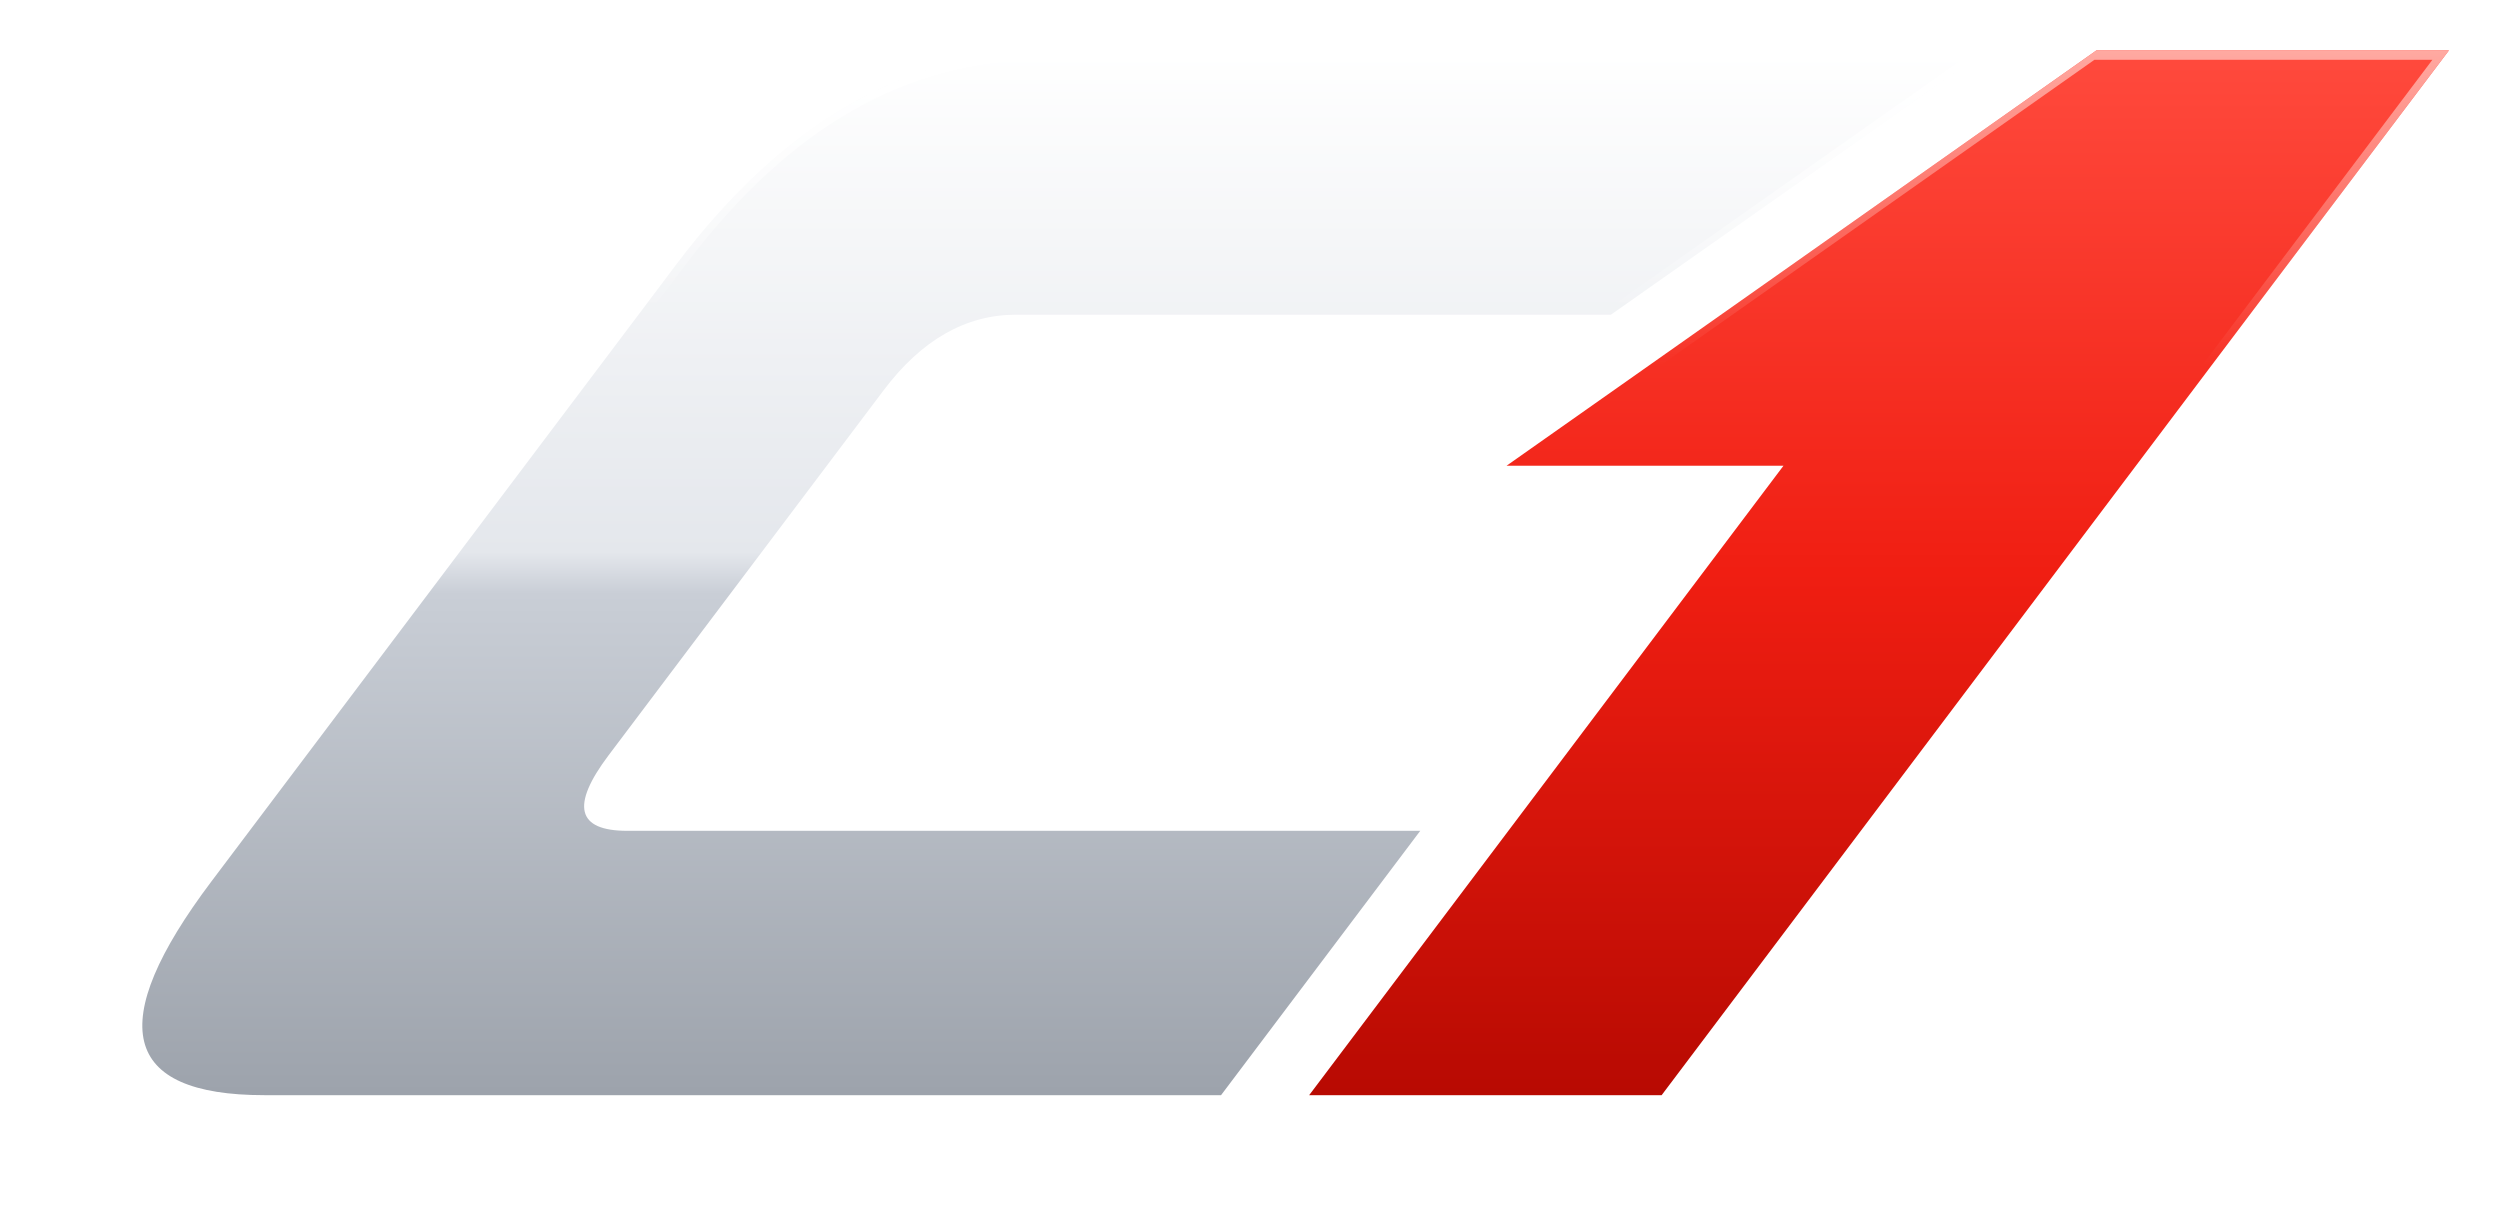
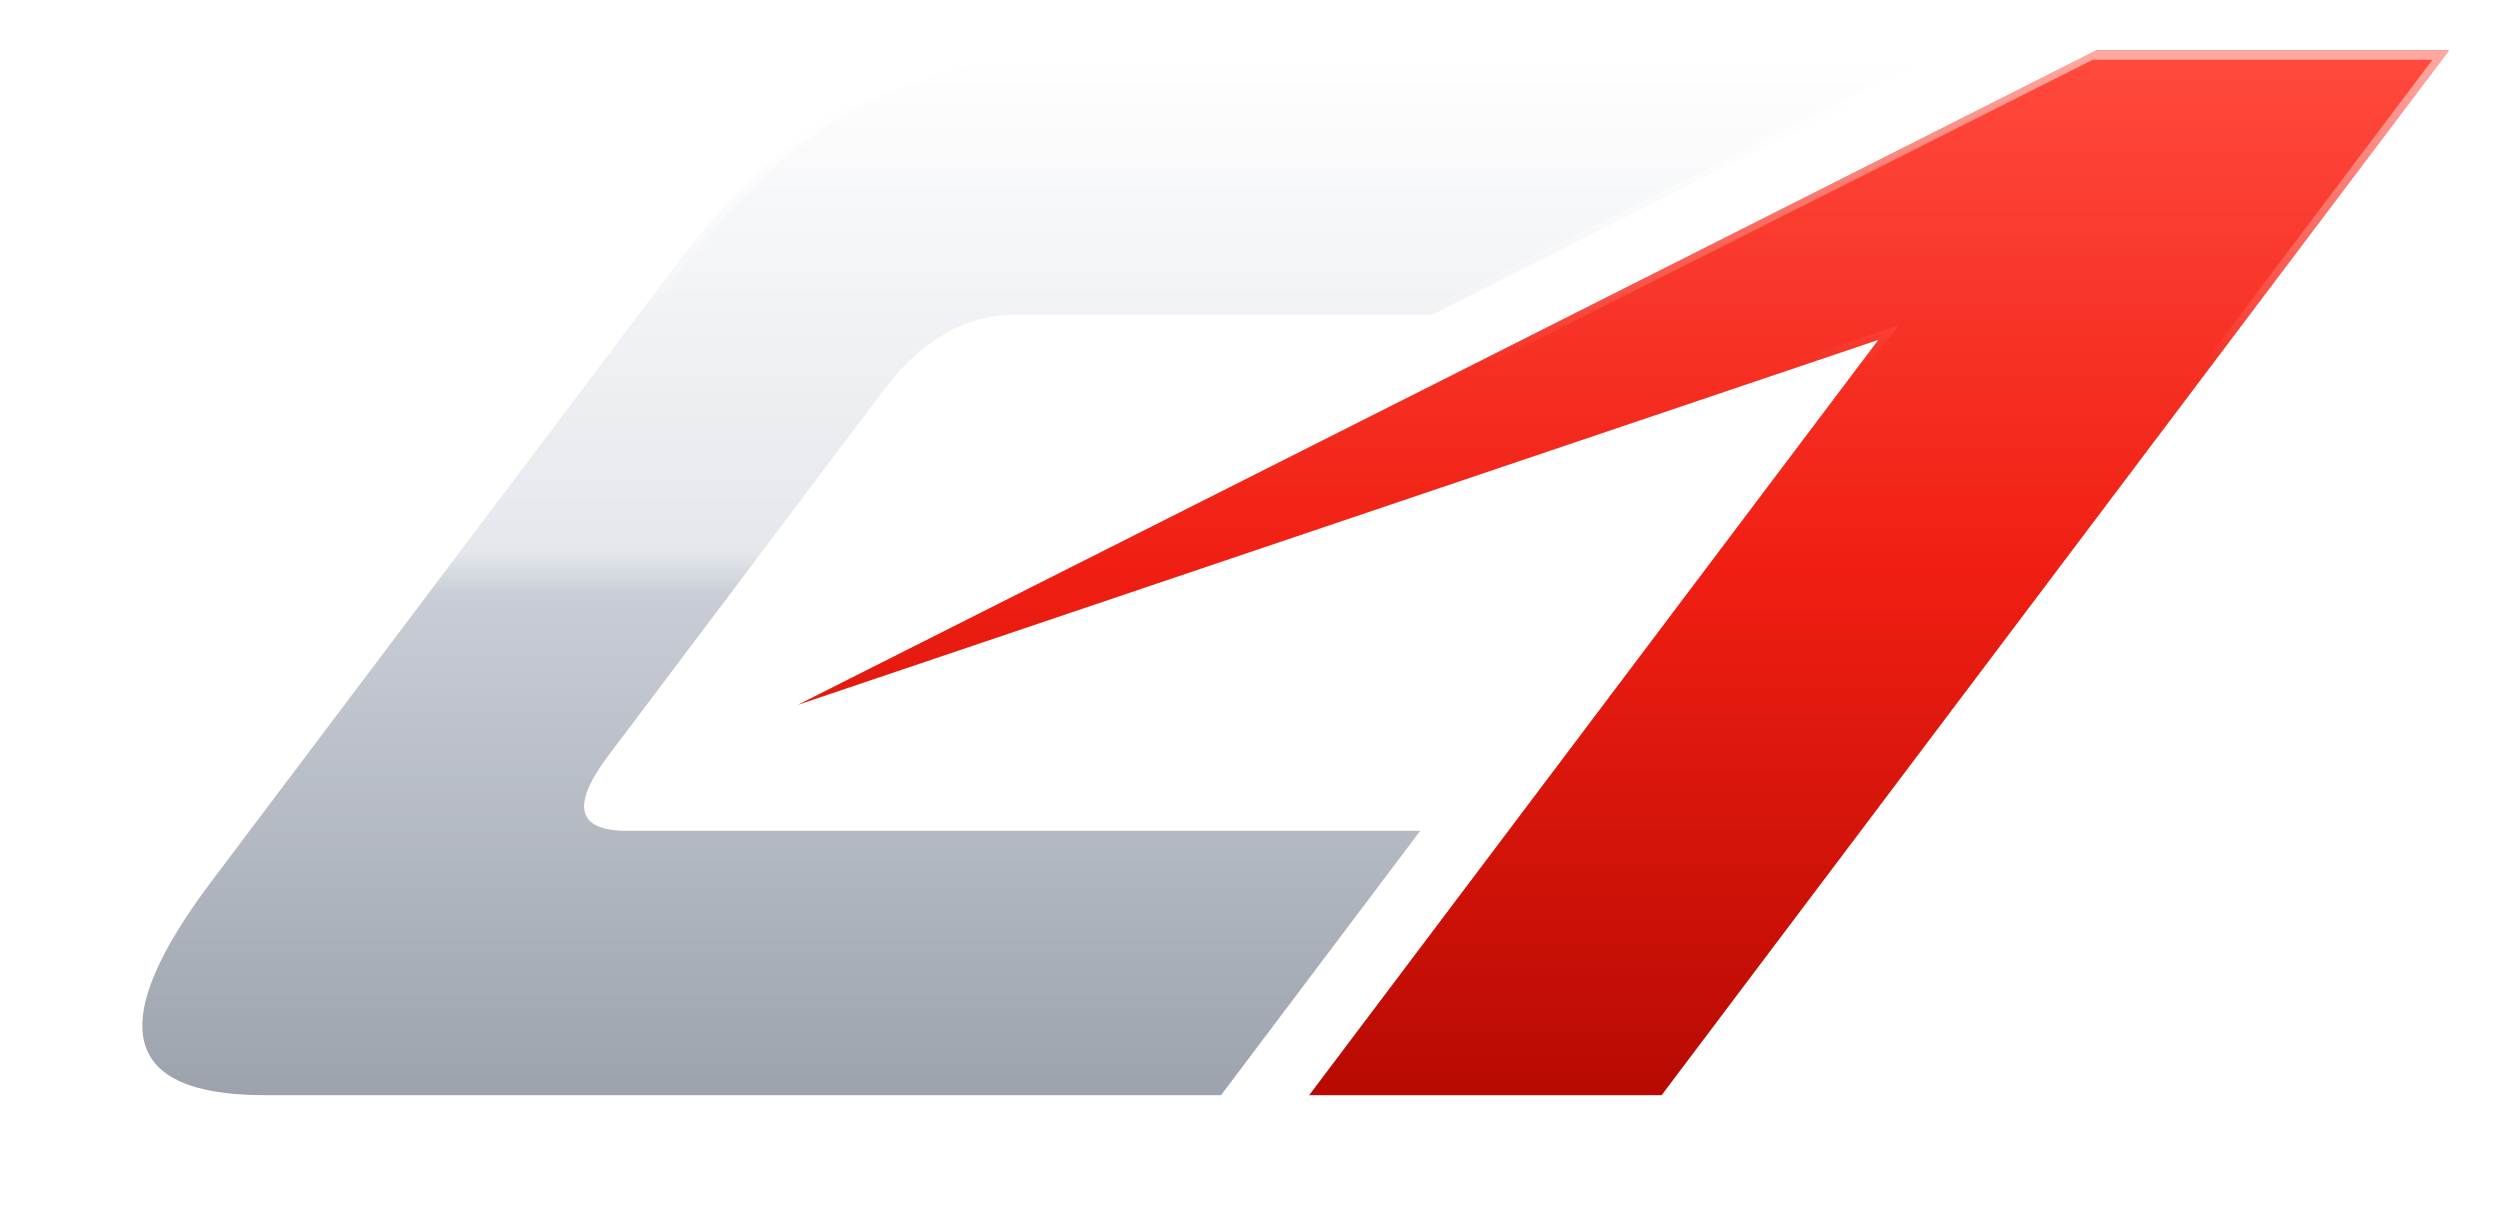
<svg xmlns="http://www.w3.org/2000/svg" viewBox="-8 -8 397.2 194">
  <defs>
    <linearGradient id="silver" x1="0" y1="0" x2="0" y2="1">
      <stop offset="0" stop-color="#FFFFFF" />
      <stop offset=".48" stop-color="#E4E7EC" />
      <stop offset=".52" stop-color="#C9CED6" />
      <stop offset="1" stop-color="#9DA3AC" />
    </linearGradient>
    <linearGradient id="red" x1="0" y1="0" x2="0" y2="1">
      <stop offset="0" stop-color="#FF4A3D" />
      <stop offset=".5" stop-color="#F01E12" />
      <stop offset="1" stop-color="#B80A02" />
    </linearGradient>
    <linearGradient id="edge" x1="0" y1="0" x2="0" y2="1">
      <stop offset="0" stop-color="#fff" stop-opacity="1" />
      <stop offset=".25" stop-color="#fff" stop-opacity="0" />
    </linearGradient>
    <linearGradient id="edgeR" x1="0" y1="0" x2="0" y2="1">
      <stop offset="0" stop-color="#FFB3AC" stop-opacity=".9" />
      <stop offset=".3" stop-color="#FFB3AC" stop-opacity="0" />
    </linearGradient>
    <clipPath id="clipO">
-       <path d="M34 0 L182.5 0 L154.5 42 L60 42 Q48 42 48 54 L48 112 Q48 124 60 124 L186 124 L186 166 L34 166 Q0 166 0 132 L0 34 Q0 0 34 0 Z" />
+       <path d="M34 0 L177.8 0 L126.1 42 L60 42 Q48 42 48 54 L48 112 Q48 124 60 124 L186 124 L186 166 L34 166 Q0 166 0 132 L0 34 Q0 0 34 0 Z" />
    </clipPath>
    <clipPath id="clip1">
-       <path d="M200 0 L256 0 L256 166 L200 166 L200 66 L156 66 Z" />
+       <path d="M200 0 L256 0 L256 166 L200 166 L200 46 L72 104 Z" />
    </clipPath>
    <radialGradient id="bg" cx="50%" cy="30%" r="80%">
      <stop offset="0" stop-color="#22252C" />
      <stop offset=".55" stop-color="#121418" />
      <stop offset="1" stop-color="#07080A" />
    </radialGradient>
    <filter id="shadow" x="-20%" y="-20%" width="140%" height="160%">
      <feOffset dy="10" />
      <feGaussianBlur stdDeviation="9" />
    </filter>
  </defs>
  <g>
    <g transform="translate(0 0) scale(1) translate(0 166) skewX(-37) translate(0 -166)">
-       <path d="M34 0 L182.5 0 L154.5 42 L60 42 Q48 42 48 54 L48 112 Q48 124 60 124 L186 124 L186 166 L34 166 Q0 166 0 132 L0 34 Q0 0 34 0 Z" fill="url(#silver)" />
-       <path d="M200 0 L256 0 L256 166 L200 166 L200 66 L156 66 Z" fill="url(#red)" />
-       <path d="M34 0 L182.5 0 L154.5 42 L60 42 Q48 42 48 54 L48 112 Q48 124 60 124 L186 124 L186 166 L34 166 Q0 166 0 132 L0 34 Q0 0 34 0 Z" fill="none" stroke="url(#edge)" stroke-width="3" clip-path="url(#clipO)" />
-       <path d="M200 0 L256 0 L256 166 L200 166 L200 66 L156 66 Z" fill="none" stroke="url(#edgeR)" stroke-width="3" clip-path="url(#clip1)" />
+       <path d="M34 0 L177.8 0 L126.1 42 L60 42 Q48 42 48 54 L48 112 Q48 124 60 124 L186 124 L186 166 L34 166 Q0 166 0 132 L0 34 Q0 0 34 0 Z" fill="url(#silver)" />
+       <path d="M200 0 L256 0 L256 166 L200 166 L200 46 L72 104 Z" fill="url(#red)" />
+       <path d="M34 0 L177.8 0 L126.1 42 L60 42 Q48 42 48 54 L48 112 Q48 124 60 124 L186 124 L186 166 L34 166 Q0 166 0 132 L0 34 Q0 0 34 0 Z" fill="none" stroke="url(#edge)" stroke-width="3" clip-path="url(#clipO)" />
+       <path d="M200 0 L256 0 L256 166 L200 166 L200 46 L72 104 Z" fill="none" stroke="url(#edgeR)" stroke-width="3" clip-path="url(#clip1)" />
    </g>
  </g>
</svg>
